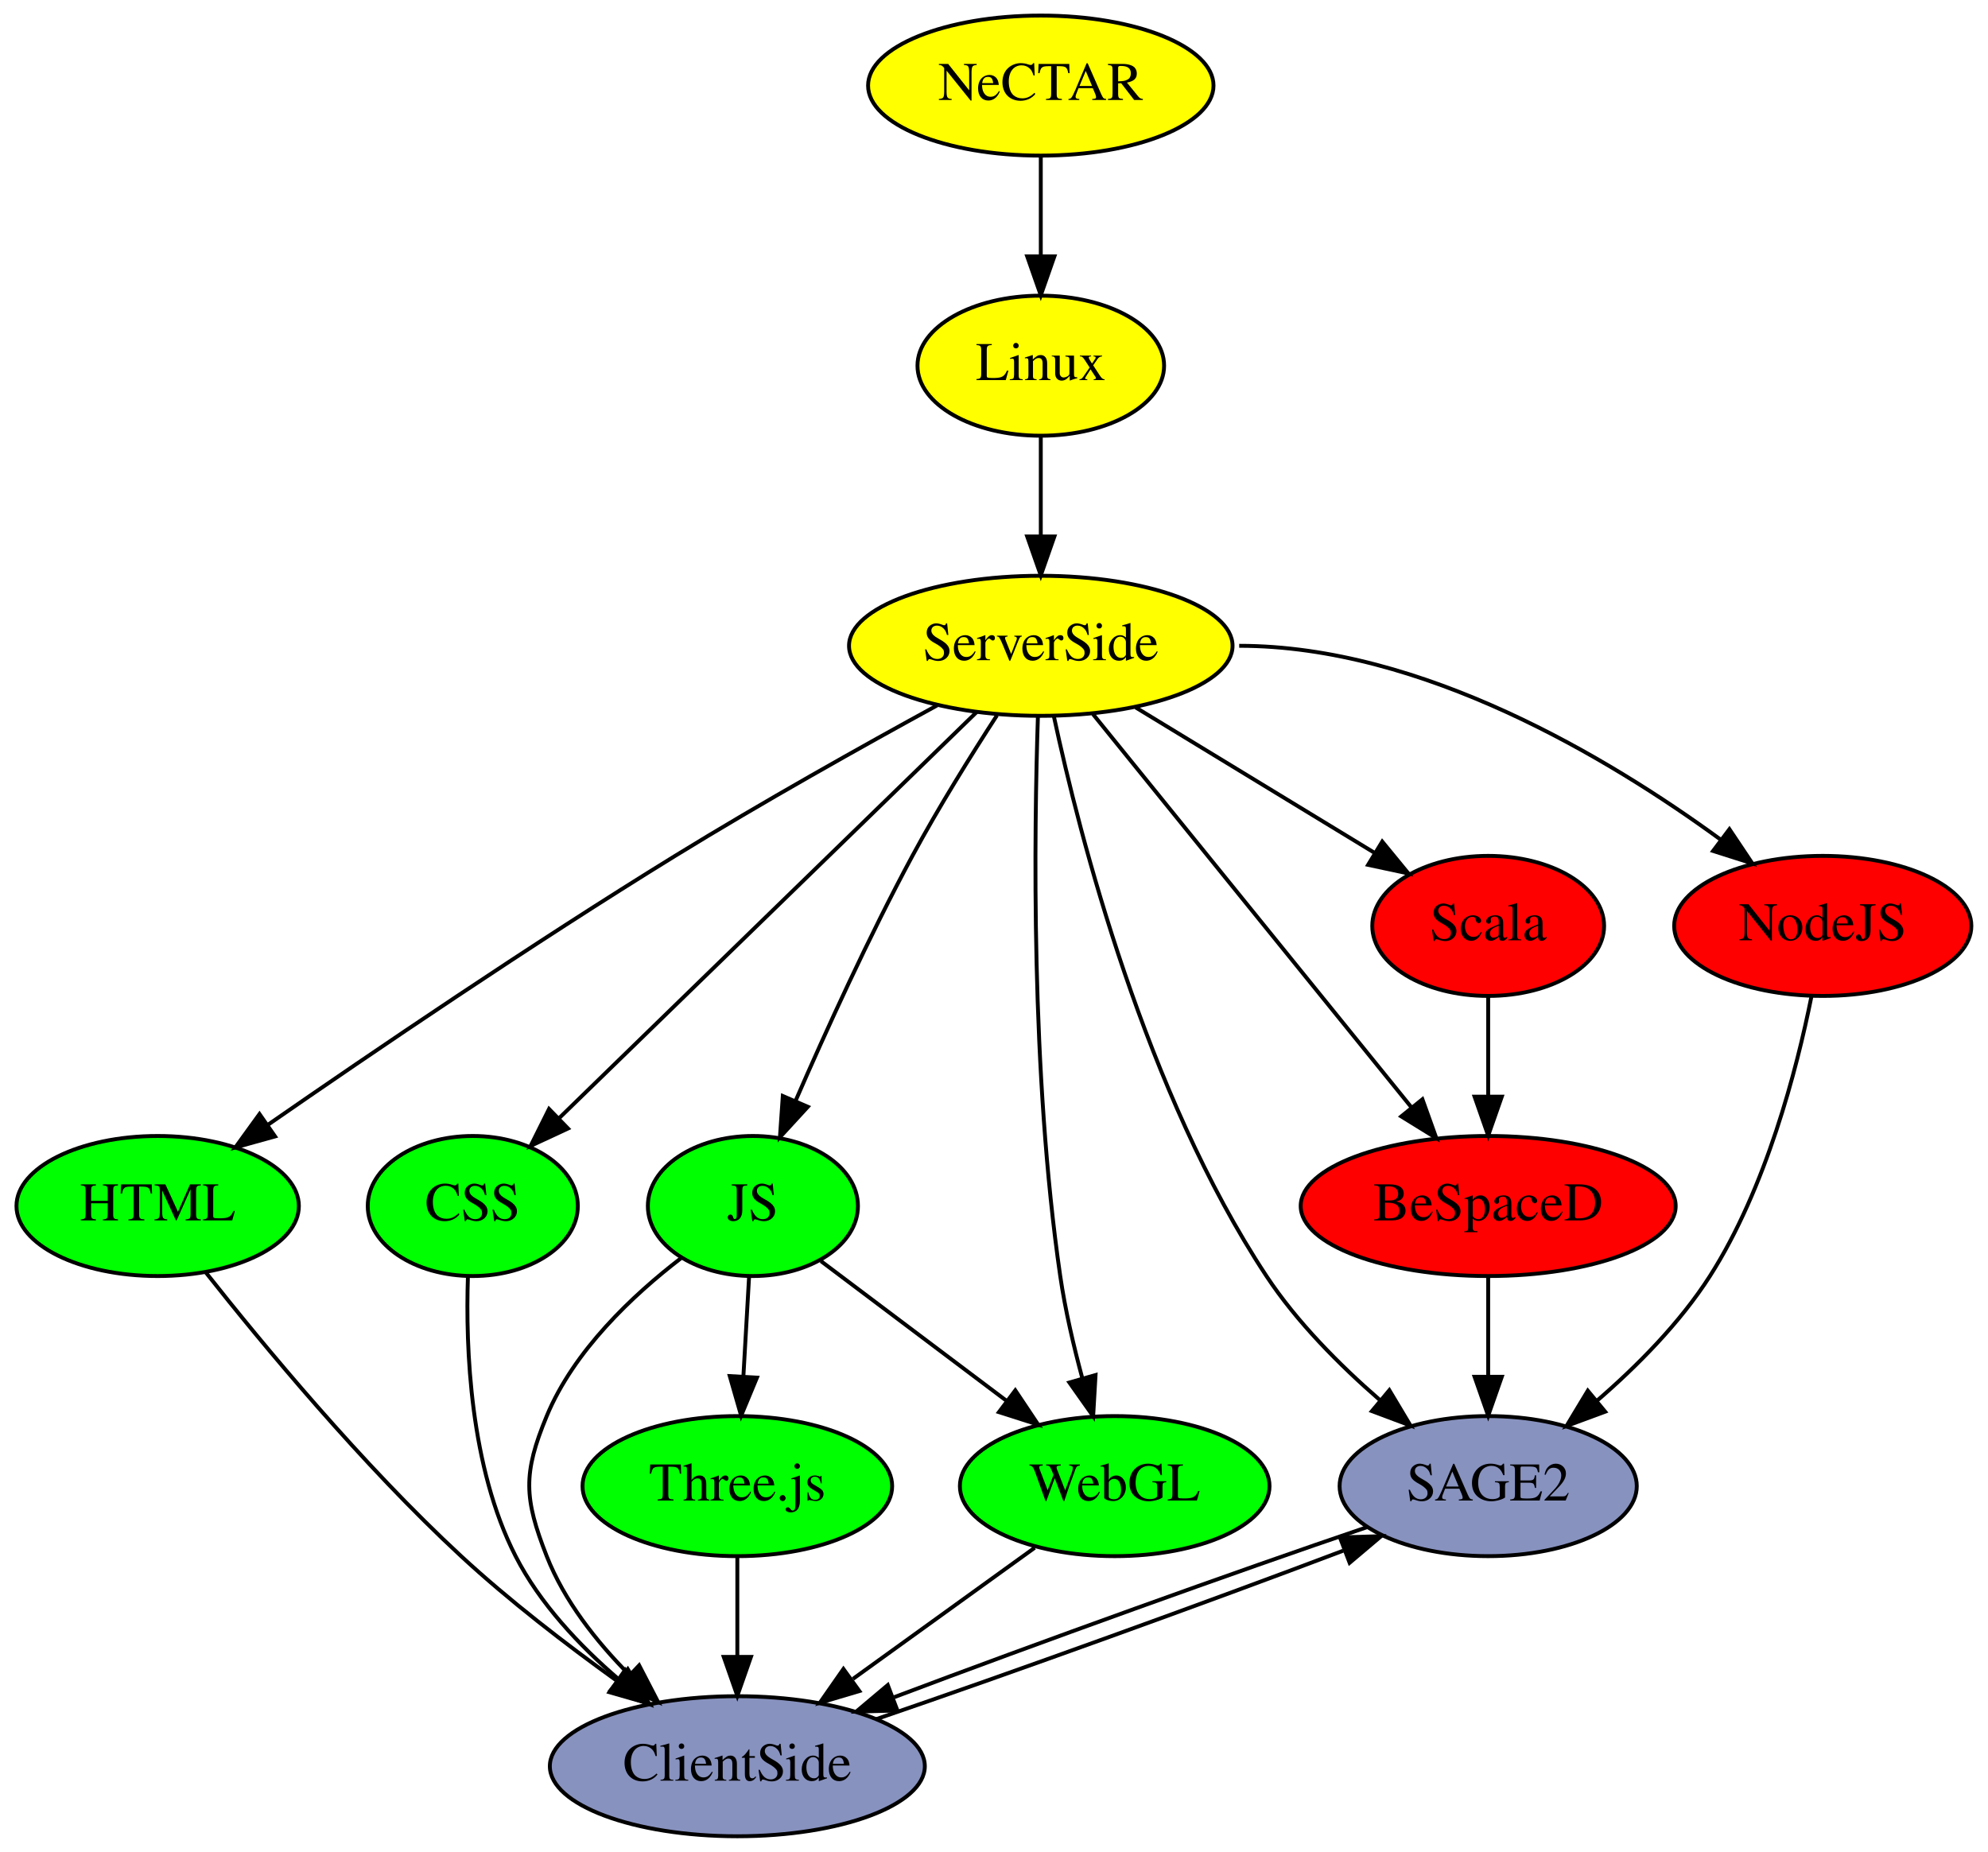
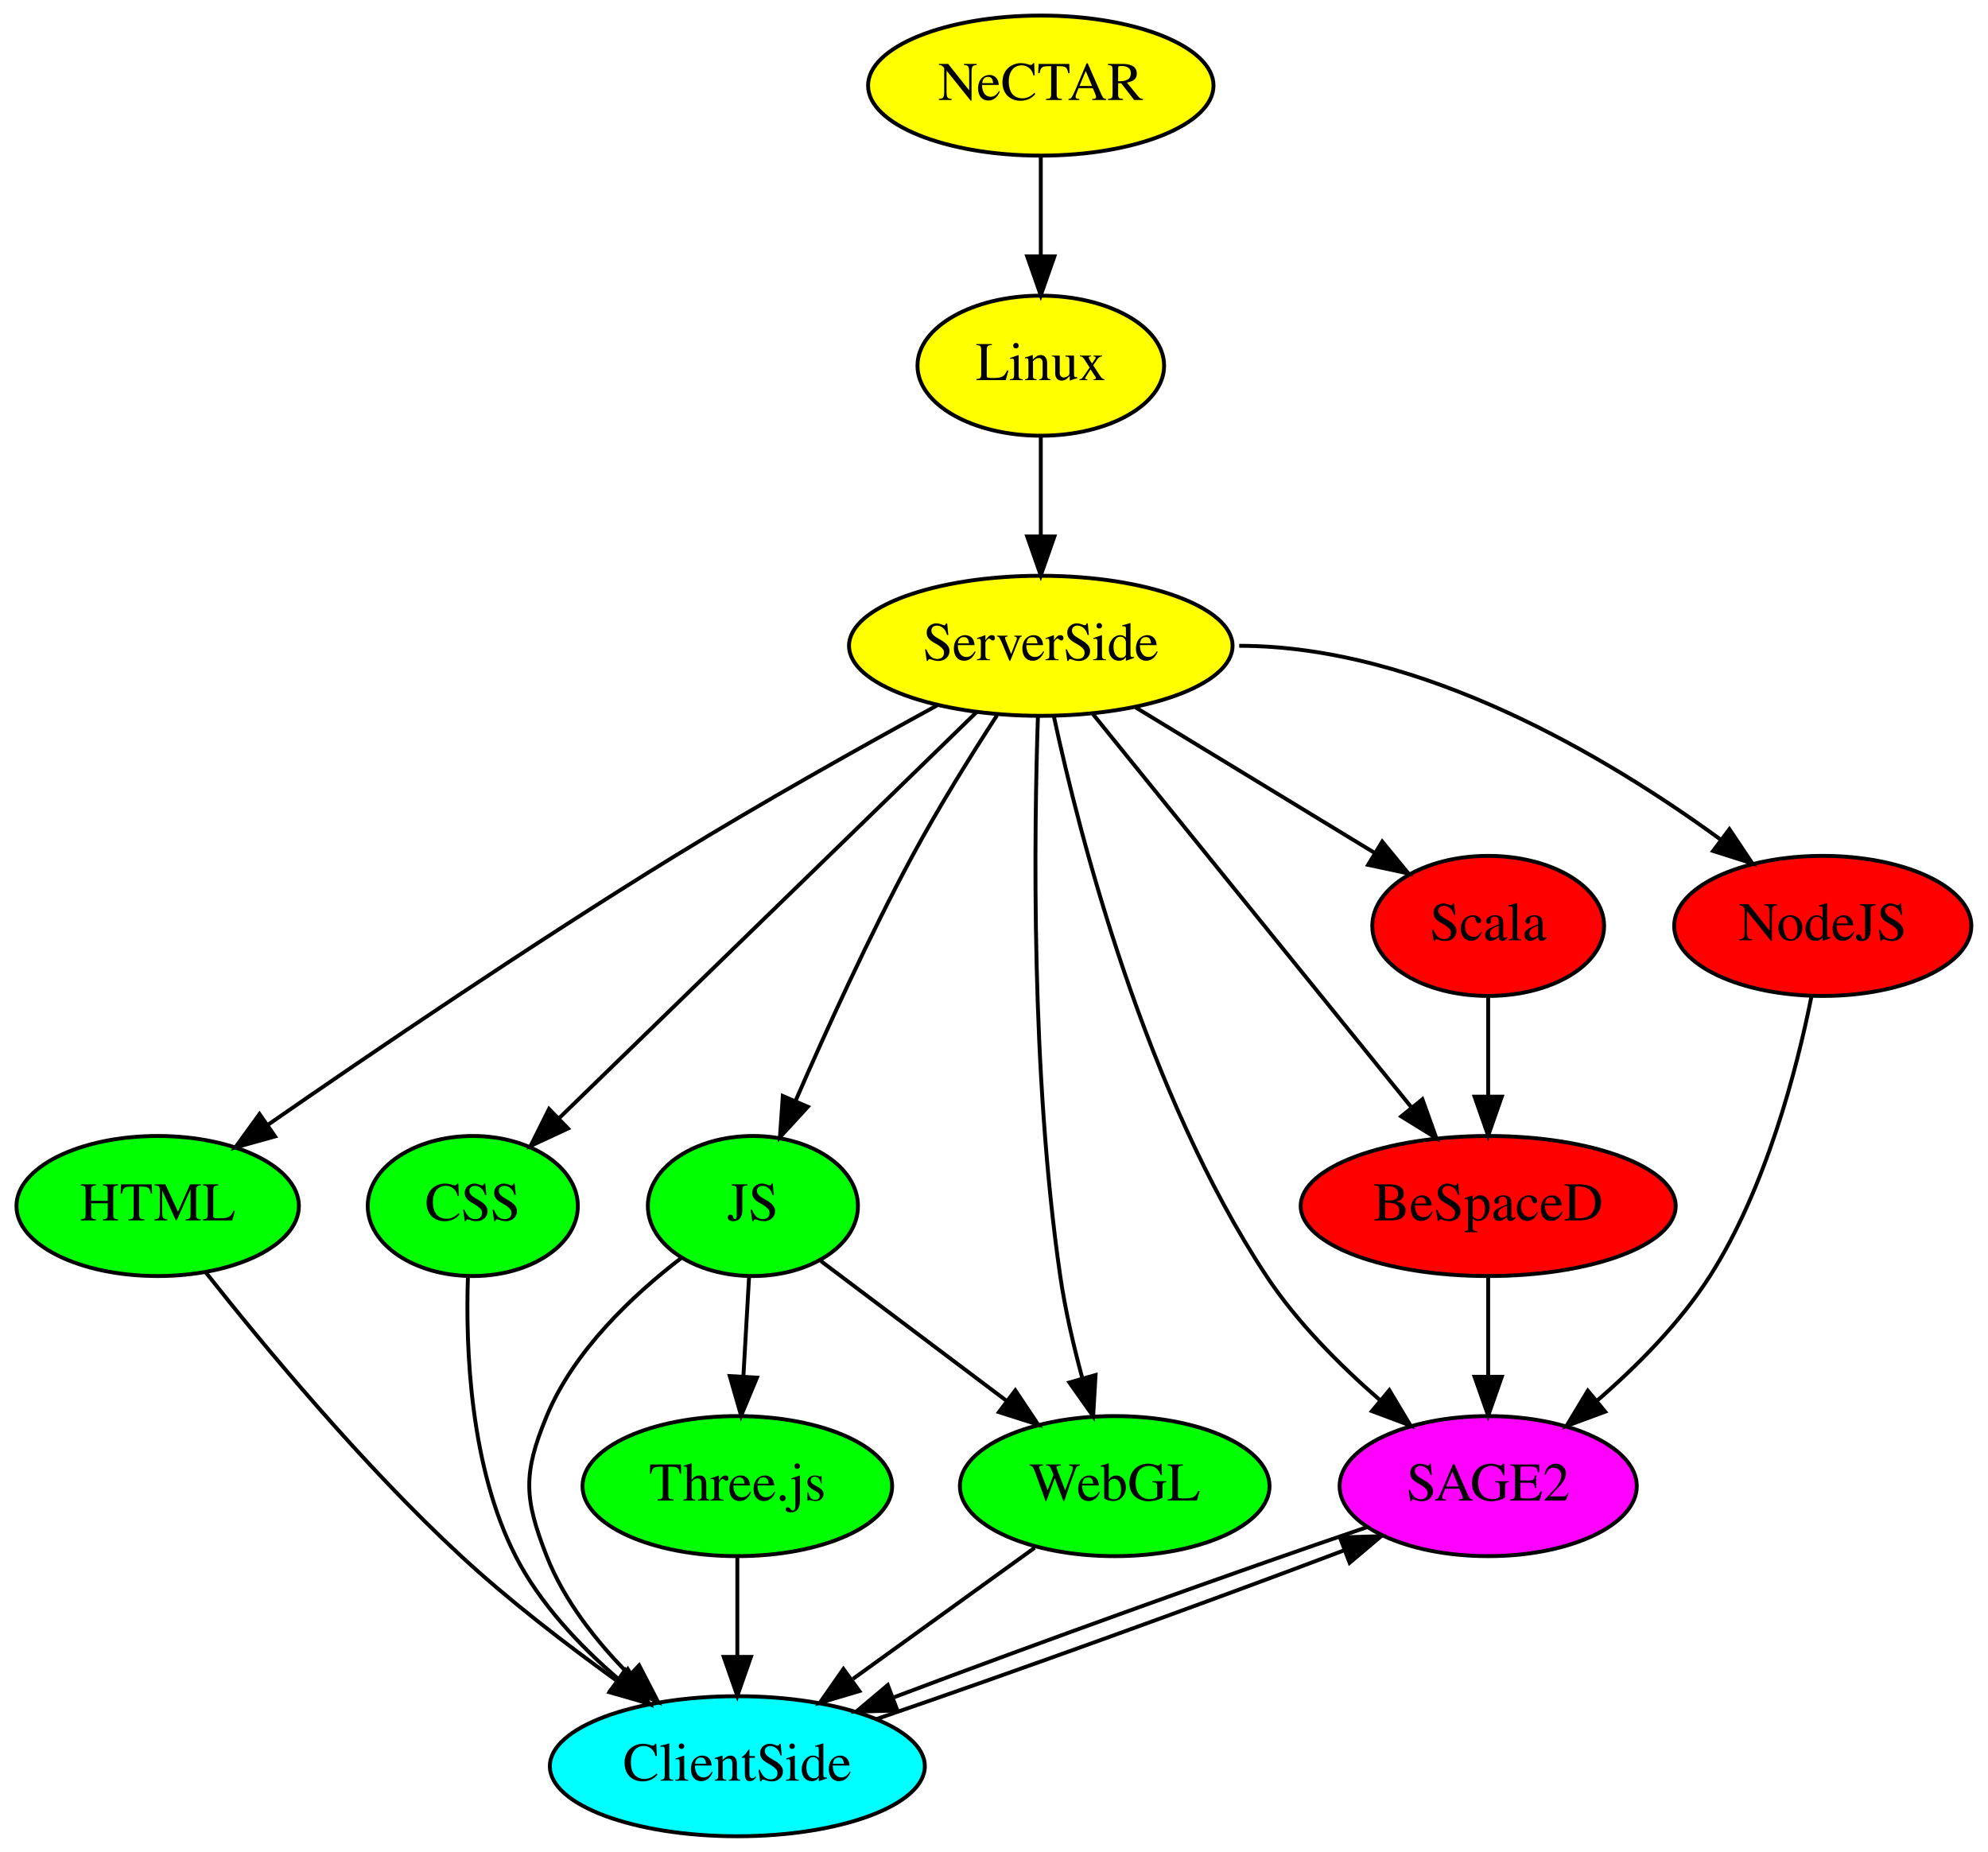
<svg xmlns="http://www.w3.org/2000/svg" width="511pt" height="476pt" viewBox="0.00 0.00 510.74 476.00">
  <g id="graph0" class="graph" transform="scale(1 1) rotate(0) translate(4 472)">
    <g id="node1" class="node">
      <ellipse fill="#ffff00" stroke="black" cx="263.397" cy="-450" rx="44.393" ry="18" />
      <text text-anchor="middle" x="263.397" y="-446.3" font-family="Times,serif" font-size="14.00">NeCTAR</text>
    </g>
    <g id="node2" class="node">
      <ellipse fill="#ffff00" stroke="black" cx="263.397" cy="-378" rx="31.695" ry="18" />
      <text text-anchor="middle" x="263.397" y="-374.3" font-family="Times,serif" font-size="14.00">Linux</text>
    </g>
    <g id="edge1" class="edge">
      <path fill="none" stroke="black" d="M263.397,-431.697C263.397,-423.983 263.397,-414.712 263.397,-406.112" />
      <polygon fill="black" stroke="black" points="266.897,-406.104 263.397,-396.104 259.897,-406.104 266.897,-406.104" />
    </g>
    <g id="node3" class="node">
      <ellipse fill="#ffff00" stroke="black" cx="263.397" cy="-306" rx="49.291" ry="18" />
      <text text-anchor="middle" x="263.397" y="-302.3" font-family="Times,serif" font-size="14.00">ServerSide</text>
    </g>
    <g id="edge2" class="edge">
      <path fill="none" stroke="black" d="M263.397,-359.697C263.397,-351.983 263.397,-342.712 263.397,-334.112" />
      <polygon fill="black" stroke="black" points="266.897,-334.104 263.397,-324.104 259.897,-334.104 266.897,-334.104" />
    </g>
    <g id="node4" class="node">
      <ellipse fill="#ff0000" stroke="black" cx="378.397" cy="-234" rx="29.795" ry="18" />
      <text text-anchor="middle" x="378.397" y="-230.3" font-family="Times,serif" font-size="14.00">Scala</text>
    </g>
    <g id="edge3" class="edge">
      <path fill="none" stroke="black" d="M287.785,-290.155C305.771,-279.207 330.314,-264.268 349.321,-252.698" />
      <polygon fill="black" stroke="black" points="351.165,-255.674 357.887,-247.484 347.525,-249.694 351.165,-255.674" />
    </g>
    <g id="node5" class="node">
      <ellipse fill="#ff0000" stroke="black" cx="378.397" cy="-162" rx="48.192" ry="18" />
      <text text-anchor="middle" x="378.397" y="-158.3" font-family="Times,serif" font-size="14.00">BeSpaceD</text>
    </g>
    <g id="edge4" class="edge">
      <path fill="none" stroke="black" d="M276.814,-288.433C296.982,-263.529 335.234,-216.297 358.609,-187.433" />
      <polygon fill="black" stroke="black" points="361.492,-189.436 365.065,-179.462 356.052,-185.03 361.492,-189.436" />
    </g>
    <g id="node6" class="node">
      <ellipse fill="#ff0000" stroke="black" cx="464.397" cy="-234" rx="38.194" ry="18" />
      <text text-anchor="middle" x="464.397" y="-230.3" font-family="Times,serif" font-size="14.00">NodeJS</text>
    </g>
    <g id="edge10" class="edge">
      <path fill="none" stroke="black" d="M314.397,-306C361.396,-306 409.403,-277.172 438.051,-256.254" />
      <polygon fill="black" stroke="black" points="440.406,-258.863 446.298,-250.057 436.201,-253.267 440.406,-258.863" />
    </g>
    <g id="node7" class="node">
      <ellipse fill="#00ff00" stroke="black" cx="36.397" cy="-162" rx="36.294" ry="18" />
      <text text-anchor="middle" x="36.397" y="-158.3" font-family="Times,serif" font-size="14.00">HTML</text>
    </g>
    <g id="edge5" class="edge">
      <path fill="none" stroke="black" d="M236.747,-290.682C217.754,-280.307 191.736,-265.744 169.397,-252 132.617,-229.371 91.472,-201.412 64.819,-182.938" />
      <polygon fill="black" stroke="black" points="66.572,-179.893 56.364,-177.057 62.575,-185.64 66.572,-179.893" />
    </g>
    <g id="node8" class="node">
      <ellipse fill="#00ff00" stroke="black" cx="117.397" cy="-162" rx="27" ry="18" />
      <text text-anchor="middle" x="117.397" y="-158.3" font-family="Times,serif" font-size="14.00">CSS</text>
    </g>
    <g id="edge6" class="edge">
      <path fill="none" stroke="black" d="M246.933,-288.987C220.645,-263.419 169.154,-213.339 139.624,-184.618" />
      <polygon fill="black" stroke="black" points="141.876,-181.926 132.267,-177.463 136.996,-186.944 141.876,-181.926" />
    </g>
    <g id="node9" class="node">
      <ellipse fill="#00ff00" stroke="black" cx="189.397" cy="-162" rx="27" ry="18" />
      <text text-anchor="middle" x="189.397" y="-158.3" font-family="Times,serif" font-size="14.00">JS</text>
    </g>
    <g id="edge7" class="edge">
      <path fill="none" stroke="black" d="M252.142,-288.136C245.487,-277.878 237.082,-264.404 230.397,-252 219.229,-231.277 208.155,-206.954 200.337,-188.977" />
      <polygon fill="black" stroke="black" points="203.515,-187.508 196.348,-179.706 197.085,-190.275 203.515,-187.508" />
    </g>
    <g id="node11" class="node">
      <ellipse fill="#00ff00" stroke="black" cx="282.397" cy="-90" rx="39.794" ry="18" />
      <text text-anchor="middle" x="282.397" y="-86.3" font-family="Times,serif" font-size="14.00">WebGL</text>
    </g>
    <g id="edge8" class="edge">
      <path fill="none" stroke="black" d="M262.664,-287.968C261.674,-258.467 260.818,-196.025 268.397,-144 269.665,-135.296 271.842,-125.969 274.106,-117.603" />
      <polygon fill="black" stroke="black" points="277.473,-118.558 276.857,-107.981 270.743,-116.634 277.473,-118.558" />
    </g>
    <g id="node12" class="node">
-       <ellipse fill="#8892bf" stroke="black" cx="378.397" cy="-90" rx="38.194" ry="18" />
+       <ellipse fill="#ff00ff" stroke="black" cx="378.397" cy="-90" rx="38.194" ry="18" />
      <text text-anchor="middle" x="378.397" y="-86.3" font-family="Times,serif" font-size="14.00">SAGE2</text>
    </g>
    <g id="edge9" class="edge">
      <path fill="none" stroke="black" d="M266.77,-287.806C273.405,-256.972 290.284,-191.101 321.397,-144 329.213,-132.167 340.2,-121.129 350.444,-112.223" />
      <polygon fill="black" stroke="black" points="352.99,-114.657 358.426,-105.563 348.505,-109.282 352.99,-114.657" />
    </g>
    <g id="edge22" class="edge">
      <path fill="none" stroke="black" d="M378.397,-215.697C378.397,-207.983 378.397,-198.712 378.397,-190.112" />
      <polygon fill="black" stroke="black" points="381.897,-190.104 378.397,-180.104 374.897,-190.104 381.897,-190.104" />
    </g>
    <g id="edge17" class="edge">
      <path fill="none" stroke="black" d="M378.397,-143.697C378.397,-135.983 378.397,-126.712 378.397,-118.112" />
      <polygon fill="black" stroke="black" points="381.897,-118.104 378.397,-108.104 374.897,-118.104 381.897,-118.104" />
    </g>
    <g id="edge18" class="edge">
      <path fill="none" stroke="black" d="M461.48,-215.824C457.705,-197.038 449.83,-166.598 435.397,-144 427.688,-131.93 416.593,-120.77 406.236,-111.835" />
      <polygon fill="black" stroke="black" points="408.464,-109.136 398.528,-105.458 404.002,-114.53 408.464,-109.136" />
    </g>
    <g id="node13" class="node">
-       <ellipse fill="#8892bf" stroke="black" cx="185.397" cy="-18" rx="48.192" ry="18" />
+       <ellipse fill="#00ffff" stroke="black" cx="185.397" cy="-18" rx="48.192" ry="18" />
      <text text-anchor="middle" x="185.397" y="-14.3" font-family="Times,serif" font-size="14.00">ClientSide</text>
    </g>
    <g id="edge11" class="edge">
      <path fill="none" stroke="black" d="M48.726,-144.987C63.381,-126.439 89.052,-95.432 114.397,-72 126.694,-60.631 141.373,-49.346 154.184,-40.13" />
      <polygon fill="black" stroke="black" points="156.56,-42.737 162.703,-34.105 152.518,-37.022 156.56,-42.737" />
    </g>
    <g id="edge12" class="edge">
      <path fill="none" stroke="black" d="M116.148,-143.929C115.518,-125.236 116.709,-94.876 128.397,-72 134.606,-59.847 144.789,-49.033 154.842,-40.394" />
      <polygon fill="black" stroke="black" points="157.232,-42.963 162.799,-33.948 152.826,-37.524 157.232,-42.963" />
    </g>
    <g id="node10" class="node">
      <ellipse fill="#00ff00" stroke="black" cx="185.397" cy="-90" rx="39.794" ry="18" />
      <text text-anchor="middle" x="185.397" y="-86.3" font-family="Times,serif" font-size="14.00">Three.js</text>
    </g>
    <g id="edge20" class="edge">
      <path fill="none" stroke="black" d="M188.408,-143.697C187.967,-135.983 187.437,-126.712 186.946,-118.112" />
      <polygon fill="black" stroke="black" points="190.439,-117.888 186.374,-108.104 183.45,-118.288 190.439,-117.888" />
    </g>
    <g id="edge21" class="edge">
      <path fill="none" stroke="black" d="M206.889,-147.834C220.297,-137.742 239.061,-123.618 254.529,-111.975" />
      <polygon fill="black" stroke="black" points="256.844,-114.614 262.729,-105.804 252.634,-109.021 256.844,-114.614" />
    </g>
    <g id="edge13" class="edge">
      <path fill="none" stroke="black" d="M170.907,-148.583C158.566,-139.104 143.368,-124.831 136.397,-108 130.274,-93.218 130.565,-86.899 136.397,-72 140.883,-60.538 149.141,-50.069 157.615,-41.518" />
      <polygon fill="black" stroke="black" points="160.159,-43.931 165.029,-34.521 155.354,-38.84 160.159,-43.931" />
    </g>
    <g id="edge14" class="edge">
      <path fill="none" stroke="black" d="M185.397,-71.697C185.397,-63.983 185.397,-54.712 185.397,-46.112" />
      <polygon fill="black" stroke="black" points="188.897,-46.104 185.397,-36.104 181.897,-46.104 188.897,-46.104" />
    </g>
    <g id="edge15" class="edge">
      <path fill="none" stroke="black" d="M261.826,-74.155C248.251,-64.359 230.248,-51.367 215.125,-40.453" />
      <polygon fill="black" stroke="black" points="216.766,-37.322 206.609,-34.308 212.67,-42.998 216.766,-37.322" />
    </g>
    <g id="edge16" class="edge">
      <path fill="none" stroke="black" d="M347.149,-79.414C314.032,-68.187 261.867,-49.393 225.705,-35.744" />
      <polygon fill="black" stroke="black" points="226.55,-32.321 215.959,-32.041 224.064,-38.864 226.55,-32.321" />
    </g>
    <g id="edge19" class="edge">
      <path fill="none" stroke="black" d="M221.157,-30.122C255.338,-41.805 306.458,-60.269 341.122,-73.403" />
      <polygon fill="black" stroke="black" points="340.283,-76.829 350.874,-77.126 342.779,-70.29 340.283,-76.829" />
    </g>
  </g>
</svg>
